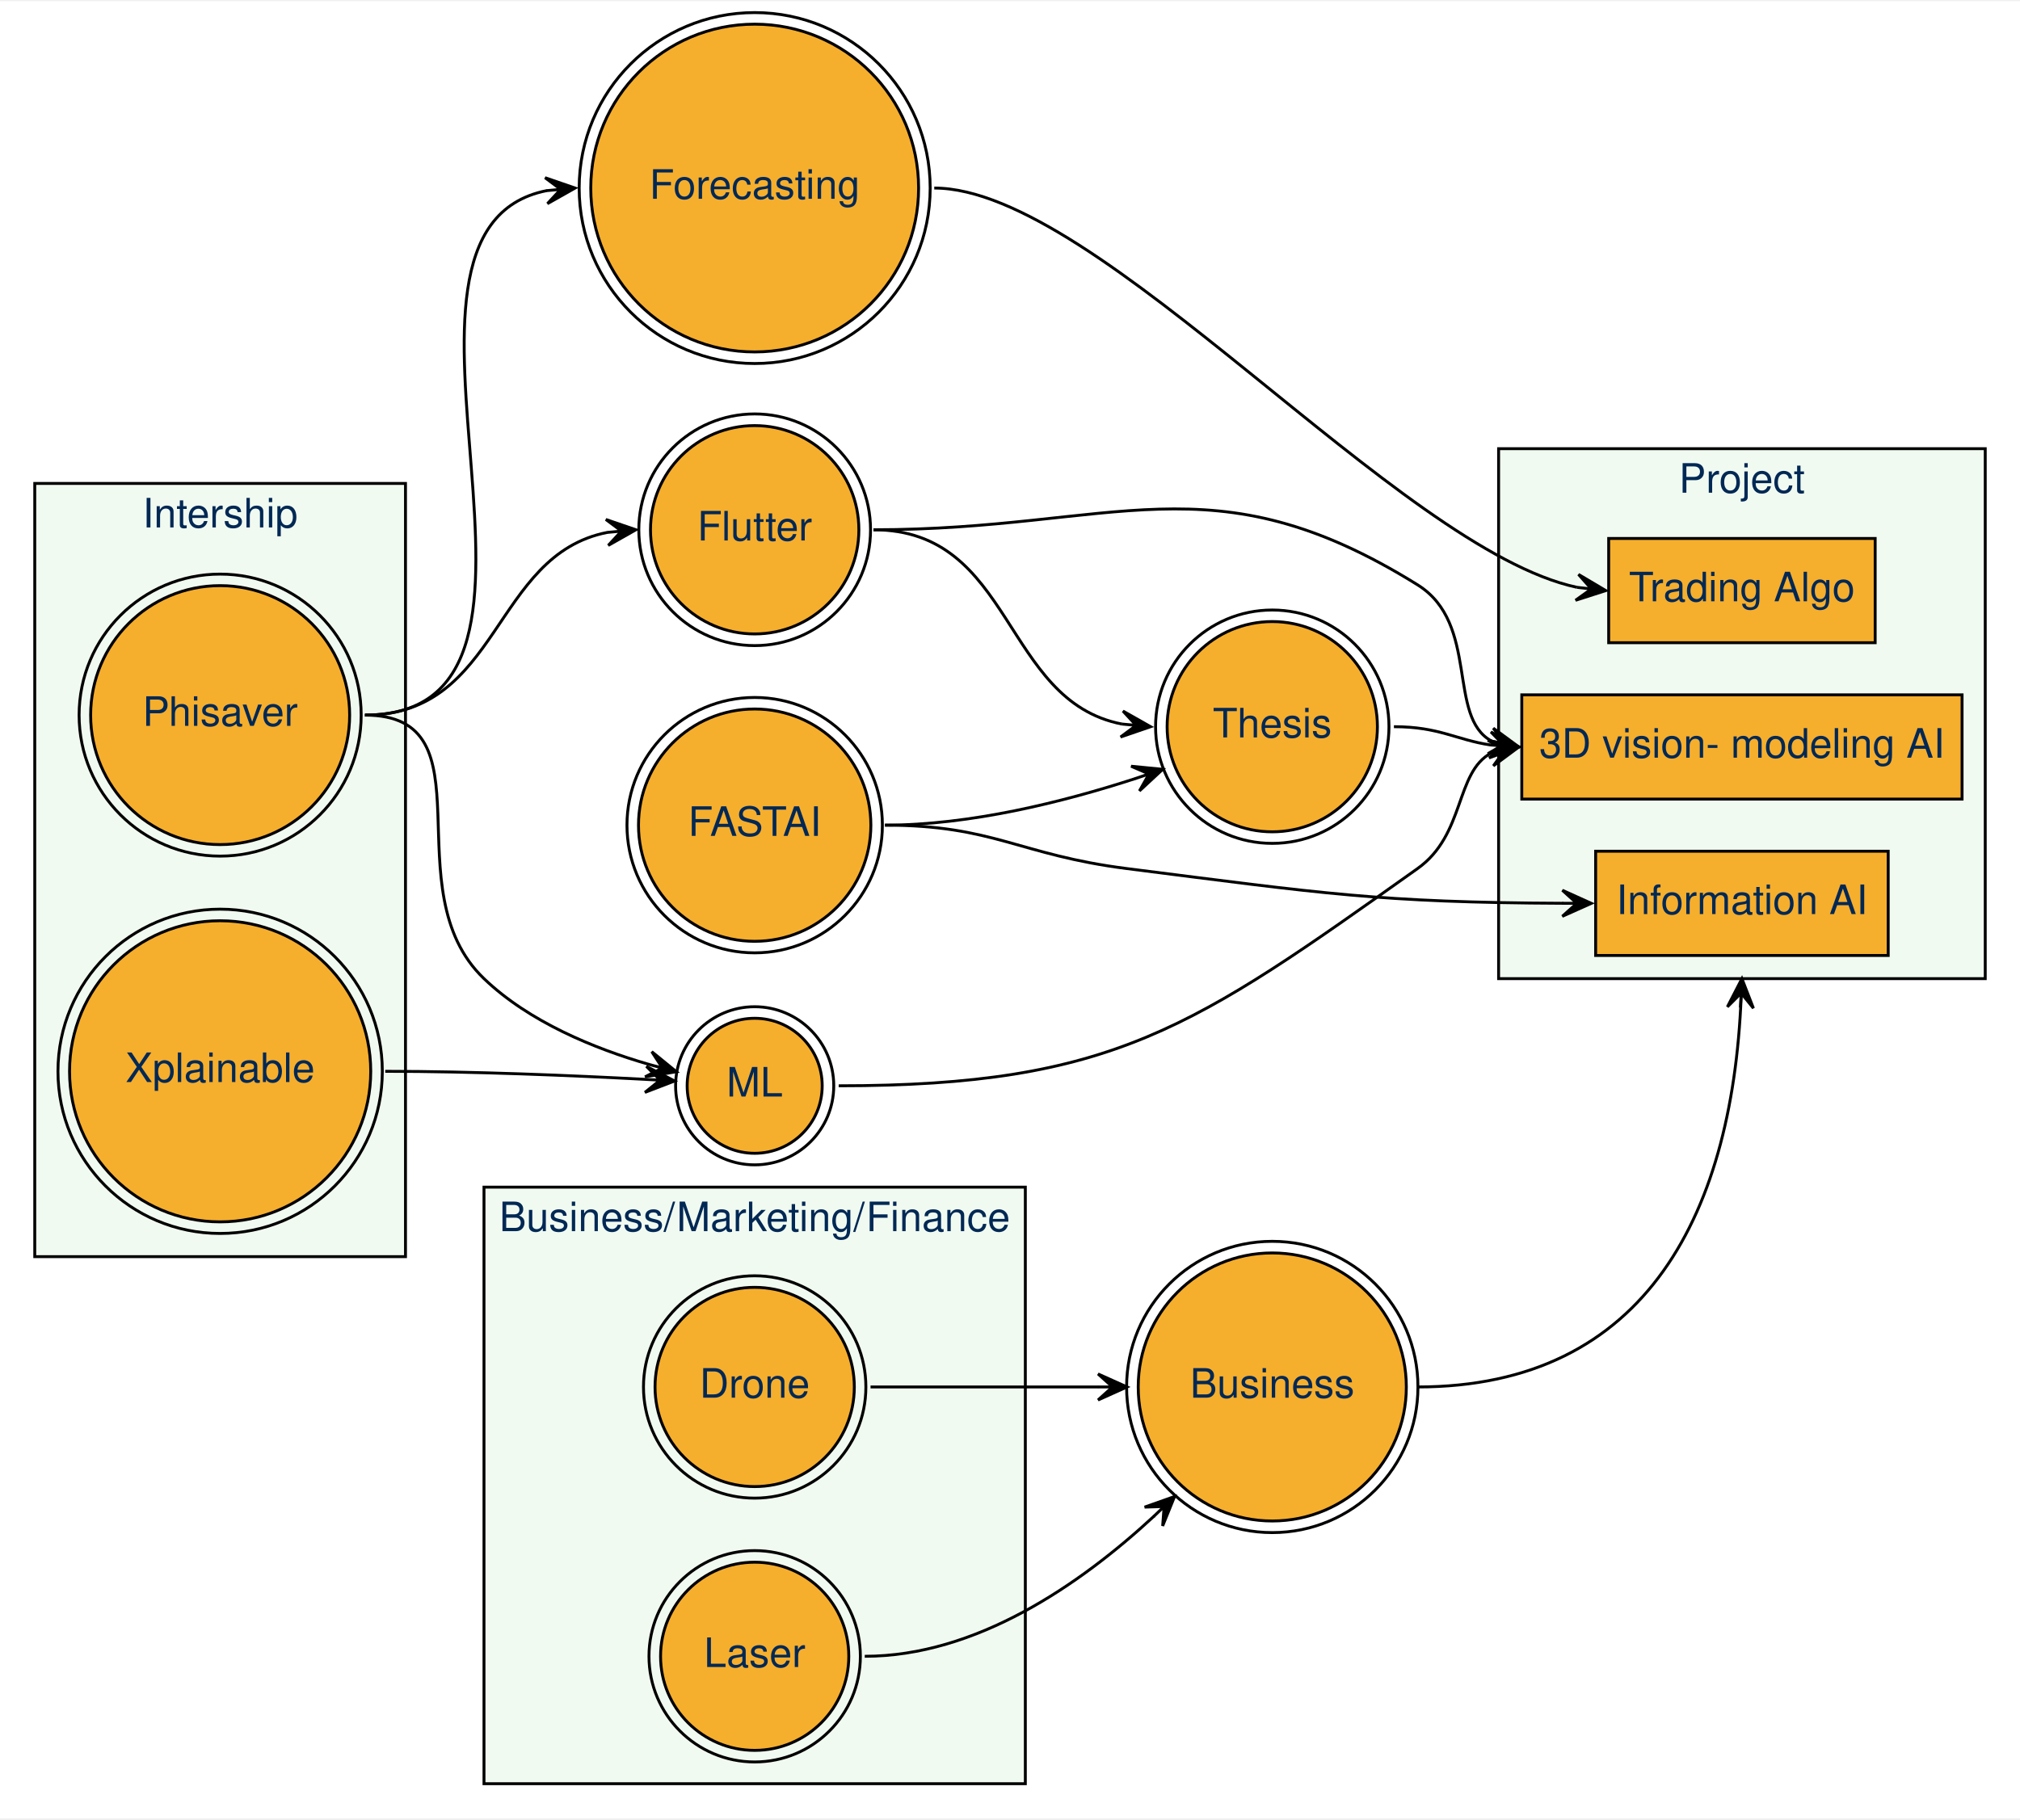
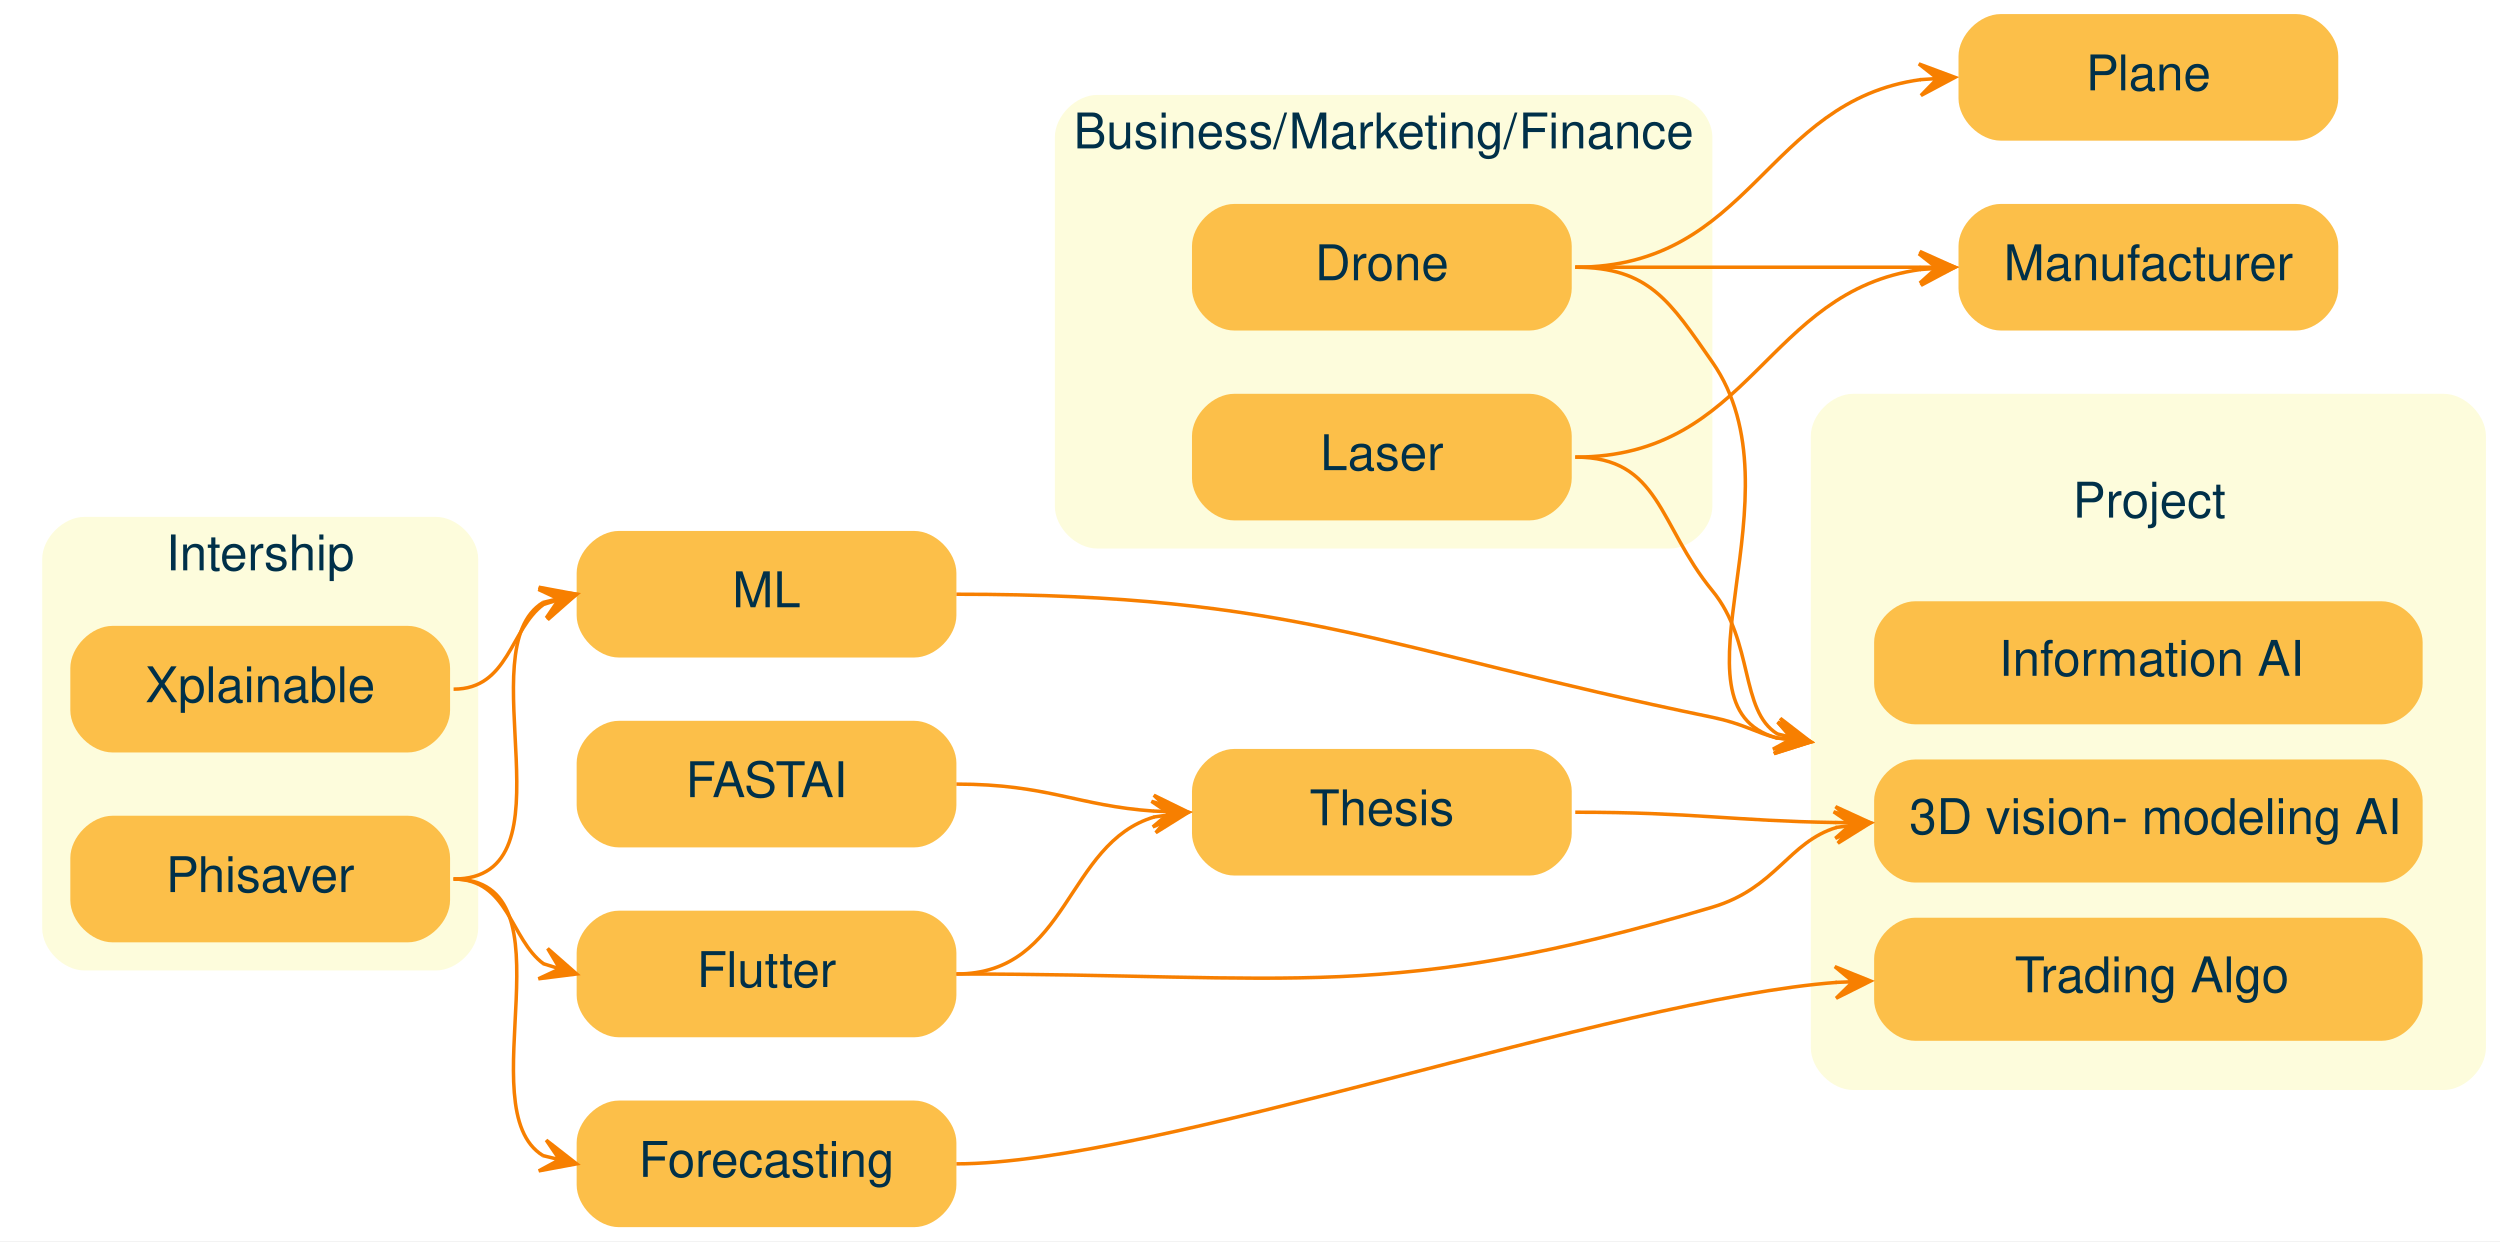
- <svg xmlns="http://www.w3.org/2000/svg" width="697pt" height="628pt" viewBox="0.00 0.00 697.37 627.54">
-   <g id="graph0" class="graph" transform="scale(1 1) rotate(0) translate(4 623.54)">
-     <polygon fill="white" stroke="none" points="-4,4 -4,-623.54 693.37,-623.54 693.37,4 -4,4" />
+ <svg xmlns="http://www.w3.org/2000/svg" width="711pt" height="353pt" viewBox="0.00 0.00 711.00 353.00">
+   <g id="graph0" class="graph" transform="scale(1 1) rotate(0) translate(4 349)">
+     <polygon fill="white" stroke="none" points="-4,4 -4,-349 707,-349 707,4 -4,4" />
    <g id="clust1" class="cluster">
-       <polygon fill="#f1faf0" stroke="black" points="513.37,-286 513.37,-469 681.37,-469 681.37,-286 513.37,-286" />
-       <text text-anchor="middle" x="597.37" y="-453.8" font-family="Helvetica,Arial,sans-serif" font-size="14.00" fill="#002855">Project</text>
+       <path fill="#fdfcdc" stroke="black" stroke-width="0" d="M308,-193C308,-193 471,-193 471,-193 477,-193 483,-199 483,-205 483,-205 483,-310 483,-310 483,-316 477,-322 471,-322 471,-322 308,-322 308,-322 302,-322 296,-316 296,-310 296,-310 296,-205 296,-205 296,-199 302,-193 308,-193" />
+       <text text-anchor="middle" x="389.5" y="-306.8" font-family="Helvetica,Arial,sans-serif" font-size="14.00" fill="#003049">Business/Marketing/Finance</text>
    </g>
    <g id="clust2" class="cluster">
-       <polygon fill="#f1faf0" stroke="black" points="163.09,-8 163.09,-214 349.98,-214 349.98,-8 163.09,-8" />
-       <text text-anchor="middle" x="256.54" y="-198.8" font-family="Helvetica,Arial,sans-serif" font-size="14.00" fill="#002855">Business/Marketing/Finance</text>
-     </g>
-     <g id="clust3" class="cluster">
-       <polygon fill="#f1faf0" stroke="black" points="8,-190 8,-457 135.99,-457 135.99,-190 8,-190" />
-       <text text-anchor="middle" x="72" y="-441.8" font-family="Helvetica,Arial,sans-serif" font-size="14.00" fill="#002855">Intership</text>
+       <path fill="#fdfcdc" stroke="black" stroke-width="0" d="M20,-73C20,-73 120,-73 120,-73 126,-73 132,-79 132,-85 132,-85 132,-190 132,-190 132,-196 126,-202 120,-202 120,-202 20,-202 20,-202 14,-202 8,-196 8,-190 8,-190 8,-85 8,-85 8,-79 14,-73 20,-73" />
+       <text text-anchor="middle" x="70" y="-186.8" font-family="Helvetica,Arial,sans-serif" font-size="14.00" fill="#003049">Intership</text>
    </g>
    <g id="node1" class="node">
-       <polygon fill="#f6ae2d" stroke="black" points="647.87,-330 546.87,-330 546.87,-294 647.87,-294 647.87,-330" />
-       <text text-anchor="middle" x="597.37" y="-308.3" font-family="Helvetica,Arial,sans-serif" font-size="14.00" fill="#002855">Information AI</text>
+       <path fill="#fcbf49" stroke="black" stroke-width="0" d="M431,-291C431,-291 347,-291 347,-291 341,-291 335,-285 335,-279 335,-279 335,-267 335,-267 335,-261 341,-255 347,-255 347,-255 431,-255 431,-255 437,-255 443,-261 443,-267 443,-267 443,-279 443,-279 443,-285 437,-291 431,-291" />
+       <text text-anchor="middle" x="389" y="-269.3" font-family="Helvetica,Arial,sans-serif" font-size="14.00" fill="#003049">Drone</text>
+     </g>
+     <g id="node5" class="node">
+       <path fill="#fdfcdc" stroke="black" stroke-width="0" d="M691,-237C691,-237 523,-237 523,-237 517,-237 511,-231 511,-225 511,-225 511,-51 511,-51 511,-45 517,-39 523,-39 523,-39 691,-39 691,-39 697,-39 703,-45 703,-51 703,-51 703,-225 703,-225 703,-231 697,-237 691,-237" />
+       <text text-anchor="start" x="585.5" y="-201.8" font-family="Helvetica,Arial,sans-serif" font-size="14.00" fill="#003049">Project</text>
+       <path fill="#fcbf49" stroke="none" d="M540.67,-143C540.67,-143 673.33,-143 673.33,-143 679.17,-143 685,-148.83 685,-154.67 685,-154.67 685,-166.33 685,-166.33 685,-172.17 679.17,-178 673.33,-178 673.33,-178 540.67,-178 540.67,-178 534.83,-178 529,-172.17 529,-166.33 529,-166.33 529,-154.67 529,-154.67 529,-148.83 534.83,-143 540.67,-143" />
+       <text text-anchor="start" x="564.5" y="-156.8" font-family="Helvetica,Arial,sans-serif" font-size="14.00" fill="#003049">Information AI</text>
+       <path fill="#fcbf49" stroke="none" d="M540.67,-98C540.67,-98 673.33,-98 673.33,-98 679.17,-98 685,-103.83 685,-109.67 685,-109.67 685,-121.33 685,-121.33 685,-127.17 679.17,-133 673.33,-133 673.33,-133 540.67,-133 540.67,-133 534.83,-133 529,-127.17 529,-121.33 529,-121.33 529,-109.67 529,-109.67 529,-103.83 534.83,-98 540.67,-98" />
+       <text text-anchor="start" x="539" y="-111.8" font-family="Helvetica,Arial,sans-serif" font-size="14.00" fill="#003049">3D vision- modeling AI</text>
+       <path fill="#fcbf49" stroke="none" d="M540.67,-53C540.67,-53 673.33,-53 673.33,-53 679.17,-53 685,-58.83 685,-64.67 685,-64.67 685,-76.33 685,-76.33 685,-82.17 679.17,-88 673.33,-88 673.33,-88 540.67,-88 540.67,-88 534.83,-88 529,-82.17 529,-76.33 529,-76.33 529,-64.67 529,-64.67 529,-58.83 534.83,-53 540.67,-53" />
+       <text text-anchor="start" x="569" y="-66.8" font-family="Helvetica,Arial,sans-serif" font-size="14.00" fill="#003049">Trading Algo</text>
+     </g>
+     <g id="edge13" class="edge">
+       <path fill="none" stroke="#f77f00" d="M444,-273C465.08,-273 470.93,-263.29 483,-246 509.17,-208.52 468.74,-148.36 501.12,-139.19" />
+       <polygon fill="#f77f00" stroke="#f77f00" points="511,-138 501.61,-143.66 506.04,-138.6 501.07,-139.19 501.07,-139.19 501.07,-139.19 506.04,-138.6 500.53,-134.73 511,-138 511,-138" />
+     </g>
+     <g id="node11" class="node">
+       <path fill="#fcbf49" stroke="black" stroke-width="0" d="M649,-291C649,-291 565,-291 565,-291 559,-291 553,-285 553,-279 553,-279 553,-267 553,-267 553,-261 559,-255 565,-255 565,-255 649,-255 649,-255 655,-255 661,-261 661,-267 661,-267 661,-279 661,-279 661,-285 655,-291 649,-291" />
+       <text text-anchor="middle" x="607" y="-269.3" font-family="Helvetica,Arial,sans-serif" font-size="14.00" fill="#003049">Manufacturer</text>
+     </g>
+     <g id="edge15" class="edge">
+       <path fill="none" stroke="#f77f00" d="M444,-273C488.53,-273 502.08,-273 542.13,-273" />
+       <polygon fill="#f77f00" stroke="#f77f00" points="552,-273 542,-277.5 547,-273 542,-273 542,-273 542,-273 547,-273 542,-268.5 552,-273 552,-273" />
+     </g>
+     <g id="node12" class="node">
+       <path fill="#fcbf49" stroke="black" stroke-width="0" d="M649,-345C649,-345 565,-345 565,-345 559,-345 553,-339 553,-333 553,-333 553,-321 553,-321 553,-315 559,-309 565,-309 565,-309 649,-309 649,-309 655,-309 661,-315 661,-321 661,-321 661,-333 661,-333 661,-339 655,-345 649,-345" />
+       <text text-anchor="middle" x="607" y="-323.3" font-family="Helvetica,Arial,sans-serif" font-size="14.00" fill="#003049">Plane</text>
+     </g>
+     <g id="edge14" class="edge">
+       <path fill="none" stroke="#f77f00" d="M444,-273C494.21,-273 498.03,-320.26 542.26,-326.36" />
+       <polygon fill="#f77f00" stroke="#f77f00" points="552,-327 541.72,-330.83 547.01,-326.67 542.02,-326.34 542.02,-326.34 542.02,-326.34 547.01,-326.67 542.32,-321.85 552,-327 552,-327" />
    </g>
    <g id="node2" class="node">
-       <polygon fill="#f6ae2d" stroke="black" points="673.37,-384 521.37,-384 521.37,-348 673.37,-348 673.37,-384" />
-       <text text-anchor="middle" x="597.37" y="-362.3" font-family="Helvetica,Arial,sans-serif" font-size="14.00" fill="#002855">3D vision- modeling AI</text>
+       <path fill="#fcbf49" stroke="black" stroke-width="0" d="M431,-237C431,-237 347,-237 347,-237 341,-237 335,-231 335,-225 335,-225 335,-213 335,-213 335,-207 341,-201 347,-201 347,-201 431,-201 431,-201 437,-201 443,-207 443,-213 443,-213 443,-225 443,-225 443,-231 437,-237 431,-237" />
+       <text text-anchor="middle" x="389" y="-215.3" font-family="Helvetica,Arial,sans-serif" font-size="14.00" fill="#003049">Laser</text>
+     </g>
+     <g id="edge11" class="edge">
+       <path fill="none" stroke="#f77f00" d="M444,-219C468.2,-219 467.64,-199.7 483,-181 494.88,-166.55 490.76,-146.87 501.49,-140.27" />
+       <polygon fill="#f77f00" stroke="#f77f00" points="511,-138 502.32,-144.7 506.14,-139.16 501.27,-140.32 501.27,-140.32 501.27,-140.32 506.14,-139.16 500.23,-135.94 511,-138 511,-138" />
+     </g>
+     <g id="edge12" class="edge">
+       <path fill="none" stroke="#f77f00" d="M444,-219C494.21,-219 498.03,-266.26 542.26,-272.36" />
+       <polygon fill="#f77f00" stroke="#f77f00" points="552,-273 541.72,-276.83 547.01,-272.67 542.02,-272.34 542.02,-272.34 542.02,-272.34 547.01,-272.67 542.32,-267.85 552,-273 552,-273" />
    </g>
    <g id="node3" class="node">
-       <polygon fill="#f6ae2d" stroke="black" points="643.37,-438 551.37,-438 551.37,-402 643.37,-402 643.37,-438" />
-       <text text-anchor="middle" x="597.37" y="-416.3" font-family="Helvetica,Arial,sans-serif" font-size="14.00" fill="#002855">Trading Algo</text>
+       <path fill="#fcbf49" stroke="black" stroke-width="0" d="M112,-117C112,-117 28,-117 28,-117 22,-117 16,-111 16,-105 16,-105 16,-93 16,-93 16,-87 22,-81 28,-81 28,-81 112,-81 112,-81 118,-81 124,-87 124,-93 124,-93 124,-105 124,-105 124,-111 118,-117 112,-117" />
+       <text text-anchor="middle" x="70" y="-95.3" font-family="Helvetica,Arial,sans-serif" font-size="14.00" fill="#003049">Phisaver</text>
+     </g>
+     <g id="node8" class="node">
+       <path fill="#fcbf49" stroke="black" stroke-width="0" d="M256,-90C256,-90 172,-90 172,-90 166,-90 160,-84 160,-78 160,-78 160,-66 160,-66 160,-60 166,-54 172,-54 172,-54 256,-54 256,-54 262,-54 268,-60 268,-66 268,-66 268,-78 268,-78 268,-84 262,-90 256,-90" />
+       <text text-anchor="middle" x="214" y="-68.3" font-family="Helvetica,Arial,sans-serif" font-size="14.00" fill="#003049">Flutter</text>
+     </g>
+     <g id="edge3" class="edge">
+       <path fill="none" stroke="#f77f00" d="M125,-99C140.66,-99 141.11,-81.85 150.59,-74.89" />
+       <polygon fill="#f77f00" stroke="#f77f00" points="160,-72 151.76,-79.24 155.22,-73.47 150.44,-74.94 150.44,-74.94 150.44,-74.94 155.22,-73.47 149.12,-70.63 160,-72 160,-72" />
+     </g>
+     <g id="node9" class="node">
+       <path fill="#fcbf49" stroke="black" stroke-width="0" d="M256,-36C256,-36 172,-36 172,-36 166,-36 160,-30 160,-24 160,-24 160,-12 160,-12 160,-6 166,0 172,0 172,0 256,0 256,0 262,0 268,-6 268,-12 268,-12 268,-24 268,-24 268,-30 262,-36 256,-36" />
+       <text text-anchor="middle" x="214" y="-14.3" font-family="Helvetica,Arial,sans-serif" font-size="14.00" fill="#003049">Forecasting</text>
+     </g>
+     <g id="edge4" class="edge">
+       <path fill="none" stroke="#f77f00" d="M125,-99C160.23,-99 128.75,-33.62 150.44,-20.34" />
+       <polygon fill="#f77f00" stroke="#f77f00" points="160,-18 151.35,-24.74 155.14,-19.19 150.29,-20.37 150.29,-20.37 150.29,-20.37 155.14,-19.19 149.22,-16 160,-18 160,-18" />
+     </g>
+     <g id="node10" class="node">
+       <path fill="#fcbf49" stroke="black" stroke-width="0" d="M256,-198C256,-198 172,-198 172,-198 166,-198 160,-192 160,-186 160,-186 160,-174 160,-174 160,-168 166,-162 172,-162 172,-162 256,-162 256,-162 262,-162 268,-168 268,-174 268,-174 268,-186 268,-186 268,-192 262,-198 256,-198" />
+       <text text-anchor="middle" x="214" y="-176.3" font-family="Helvetica,Arial,sans-serif" font-size="14.00" fill="#003049">ML</text>
+     </g>
+     <g id="edge5" class="edge">
+       <path fill="none" stroke="#f77f00" d="M125,-99C160.23,-99 128.75,-164.38 150.44,-177.66" />
+       <polygon fill="#f77f00" stroke="#f77f00" points="160,-180 149.22,-182 155.14,-178.81 150.29,-177.63 150.29,-177.63 150.29,-177.63 155.14,-178.81 151.35,-173.26 160,-180 160,-180" />
    </g>
    <g id="node4" class="node">
-       <ellipse fill="#f6ae2d" stroke="black" cx="256.54" cy="-145" rx="34.4" ry="34.4" />
-       <ellipse fill="none" stroke="black" cx="256.54" cy="-145" rx="38.39" ry="38.39" />
-       <text text-anchor="middle" x="256.54" y="-141.3" font-family="Helvetica,Arial,sans-serif" font-size="14.00" fill="#002855">Drone</text>
+       <path fill="#fcbf49" stroke="black" stroke-width="0" d="M112,-171C112,-171 28,-171 28,-171 22,-171 16,-165 16,-159 16,-159 16,-147 16,-147 16,-141 22,-135 28,-135 28,-135 112,-135 112,-135 118,-135 124,-141 124,-147 124,-147 124,-159 124,-159 124,-165 118,-171 112,-171" />
+       <text text-anchor="middle" x="70" y="-149.3" font-family="Helvetica,Arial,sans-serif" font-size="14.00" fill="#003049">Xplainable</text>
    </g>
-     <g id="node13" class="node">
-       <ellipse fill="#f6ae2d" stroke="black" cx="435.23" cy="-145" rx="46.28" ry="46.28" />
-       <ellipse fill="none" stroke="black" cx="435.23" cy="-145" rx="50.29" ry="50.29" />
-       <text text-anchor="middle" x="435.23" y="-141.3" font-family="Helvetica,Arial,sans-serif" font-size="14.00" fill="#002855">Business</text>
-     </g>
-     <g id="edge12" class="edge">
-       <path fill="none" stroke="black" d="M296.54,-145C332.35,-145 343.72,-145 375.15,-145" />
-       <polygon fill="black" stroke="black" points="385.08,-145 375.08,-149.5 380.08,-145 375.08,-145 375.08,-145 375.08,-145 380.08,-145 375.08,-140.5 385.08,-145 385.08,-145" />
-     </g>
-     <g id="node5" class="node">
-       <ellipse fill="#f6ae2d" stroke="black" cx="256.54" cy="-52" rx="32.49" ry="32.49" />
-       <ellipse fill="none" stroke="black" cx="256.54" cy="-52" rx="36.49" ry="36.49" />
-       <text text-anchor="middle" x="256.54" y="-48.3" font-family="Helvetica,Arial,sans-serif" font-size="14.00" fill="#002855">Laser</text>
-     </g>
-     <g id="edge13" class="edge">
-       <path fill="none" stroke="black" d="M294.54,-52C332.88,-52 368.73,-76.59 394.5,-100.47" />
-       <polygon fill="black" stroke="black" points="401.5,-107.17 391.16,-103.51 397.89,-103.72 394.28,-100.26 394.28,-100.26 394.28,-100.26 397.89,-103.72 397.39,-97.01 401.5,-107.17 401.5,-107.17" />
+     <g id="edge9" class="edge">
+       <path fill="none" stroke="#f77f00" d="M125,-153C140.66,-153 141.11,-170.15 150.59,-177.11" />
+       <polygon fill="#f77f00" stroke="#f77f00" points="160,-180 149.12,-181.37 155.22,-178.53 150.44,-177.06 150.44,-177.06 150.44,-177.06 155.22,-178.53 151.76,-172.76 160,-180 160,-180" />
    </g>
    <g id="node6" class="node">
-       <ellipse fill="#f6ae2d" stroke="black" cx="72" cy="-377" rx="44.71" ry="44.71" />
-       <ellipse fill="none" stroke="black" cx="72" cy="-377" rx="48.69" ry="48.69" />
-       <text text-anchor="middle" x="72" y="-373.3" font-family="Helvetica,Arial,sans-serif" font-size="14.00" fill="#002855">Phisaver</text>
+       <path fill="#fcbf49" stroke="black" stroke-width="0" d="M256,-144C256,-144 172,-144 172,-144 166,-144 160,-138 160,-132 160,-132 160,-120 160,-120 160,-114 166,-108 172,-108 172,-108 256,-108 256,-108 262,-108 268,-114 268,-120 268,-120 268,-132 268,-132 268,-138 262,-144 256,-144" />
+       <text text-anchor="middle" x="214" y="-122.3" font-family="Helvetica,Arial,sans-serif" font-size="14.00" fill="#003049">FASTAI</text>
    </g>
-     <g id="node10" class="node">
-       <ellipse fill="#f6ae2d" stroke="black" cx="256.54" cy="-441" rx="35.97" ry="35.97" />
-       <ellipse fill="none" stroke="black" cx="256.54" cy="-441" rx="40" ry="40" />
-       <text text-anchor="middle" x="256.54" y="-437.3" font-family="Helvetica,Arial,sans-serif" font-size="14.00" fill="#002855">Flutter</text>
+     <g id="node7" class="node">
+       <path fill="#fcbf49" stroke="black" stroke-width="0" d="M431,-136C431,-136 347,-136 347,-136 341,-136 335,-130 335,-124 335,-124 335,-112 335,-112 335,-106 341,-100 347,-100 347,-100 431,-100 431,-100 437,-100 443,-106 443,-112 443,-112 443,-124 443,-124 443,-130 437,-136 431,-136" />
+       <text text-anchor="middle" x="389" y="-114.3" font-family="Helvetica,Arial,sans-serif" font-size="14.00" fill="#003049">Thesis</text>
    </g>
-     <g id="edge4" class="edge">
-       <path fill="none" stroke="black" d="M122,-377C168.83,-377 165.89,-432.32 205.72,-440.1" />
-       <polygon fill="black" stroke="black" points="215.54,-441 205.16,-444.56 210.56,-440.54 205.58,-440.08 205.58,-440.08 205.58,-440.08 210.56,-440.54 205.99,-435.6 215.54,-441 215.54,-441" />
+     <g id="edge1" class="edge">
+       <path fill="none" stroke="#f77f00" d="M268,-126C293.97,-126 302.45,-119.82 324.18,-118.32" />
+       <polygon fill="#f77f00" stroke="#f77f00" points="334,-118 324.15,-122.83 329,-118.16 324.01,-118.33 324.01,-118.33 324.01,-118.33 329,-118.16 323.86,-113.83 334,-118 334,-118" />
    </g>
-     <g id="node11" class="node">
-       <ellipse fill="#f6ae2d" stroke="black" cx="256.54" cy="-559" rx="56.59" ry="56.59" />
-       <ellipse fill="none" stroke="black" cx="256.54" cy="-559" rx="60.59" ry="60.59" />
-       <text text-anchor="middle" x="256.54" y="-555.3" font-family="Helvetica,Arial,sans-serif" font-size="14.00" fill="#002855">Forecasting</text>
+     <g id="edge2" class="edge">
+       <path fill="none" stroke="#f77f00" d="M444,-118C477.85,-118 488.66,-115.54 518.19,-115.07" />
+       <polygon fill="#f77f00" stroke="#f77f00" points="528,-115 518.03,-119.58 523,-115.04 518,-115.08 518,-115.08 518,-115.08 523,-115.04 517.97,-110.58 528,-115 528,-115" />
    </g>
-     <g id="edge5" class="edge">
-       <path fill="none" stroke="black" d="M122,-377C205.5,-377 115.48,-544.38 184.75,-558.11" />
-       <polygon fill="black" stroke="black" points="194.54,-559 184.17,-562.57 189.56,-558.55 184.58,-558.09 184.58,-558.09 184.58,-558.09 189.56,-558.55 184.99,-553.61 194.54,-559 194.54,-559" />
+     <g id="edge7" class="edge">
+       <path fill="none" stroke="#f77f00" d="M268,-72C363.93,-72 391.05,-63.66 483,-91 501.16,-96.4 504.57,-109.54 518.43,-113.71" />
+       <polygon fill="#f77f00" stroke="#f77f00" points="528,-115 517.49,-118.12 523.04,-114.33 518.09,-113.66 518.09,-113.66 518.09,-113.66 523.04,-114.33 518.69,-109.2 528,-115 528,-115" />
    </g>
-     <g id="node12" class="node">
-       <ellipse fill="#f6ae2d" stroke="black" cx="256.54" cy="-249" rx="23.31" ry="23.31" />
-       <ellipse fill="none" stroke="black" cx="256.54" cy="-249" rx="27.3" ry="27.3" />
-       <text text-anchor="middle" x="256.54" y="-245.3" font-family="Helvetica,Arial,sans-serif" font-size="14.00" fill="#002855">ML</text>
+     <g id="edge8" class="edge">
+       <path fill="none" stroke="#f77f00" d="M268,-72C300.12,-72 298.94,-109.13 324.3,-116.67" />
+       <polygon fill="#f77f00" stroke="#f77f00" points="334,-118 323.48,-121.1 329.05,-117.32 324.09,-116.64 324.09,-116.64 324.09,-116.64 329.05,-117.32 324.7,-112.19 334,-118 334,-118" />
    </g>
    <g id="edge6" class="edge">
-       <path fill="none" stroke="black" d="M122,-377C166.37,-377 131.04,-316.69 163.09,-286 178.72,-271.03 201.17,-261.86 220.03,-256.39" />
-       <polygon fill="black" stroke="black" points="229.51,-253.85 221.01,-260.78 224.68,-255.14 219.85,-256.43 219.85,-256.43 219.85,-256.43 224.68,-255.14 218.69,-252.09 229.51,-253.85 229.51,-253.85" />
-     </g>
-     <g id="node7" class="node">
-       <ellipse fill="#f6ae2d" stroke="black" cx="72" cy="-254" rx="51.99" ry="51.99" />
-       <ellipse fill="none" stroke="black" cx="72" cy="-254" rx="55.99" ry="55.99" />
-       <text text-anchor="middle" x="72" y="-250.3" font-family="Helvetica,Arial,sans-serif" font-size="14.00" fill="#002855">Xplainable</text>
-     </g>
-     <g id="edge7" class="edge">
-       <path fill="none" stroke="black" d="M129,-254C159.33,-254 193.73,-252.55 219,-251.21" />
-       <polygon fill="black" stroke="black" points="228.89,-250.66 219.15,-255.71 223.89,-250.94 218.9,-251.21 218.9,-251.21 218.9,-251.21 223.89,-250.94 218.65,-246.72 228.89,-250.66 228.89,-250.66" />
-     </g>
-     <g id="node8" class="node">
-       <ellipse fill="#f6ae2d" stroke="black" cx="256.54" cy="-339" rx="40.11" ry="40.11" />
-       <ellipse fill="none" stroke="black" cx="256.54" cy="-339" rx="44.09" ry="44.09" />
-       <text text-anchor="middle" x="256.54" y="-335.3" font-family="Helvetica,Arial,sans-serif" font-size="14.00" fill="#002855">FASTAI</text>
-     </g>
-     <g id="edge2" class="edge">
-       <path fill="none" stroke="black" d="M301.54,-339C339.26,-339 347.66,-328.75 385.08,-324 452.63,-315.43 472.13,-312.3 535.67,-312.02" />
-       <polygon fill="black" stroke="black" points="545.37,-312 535.38,-316.52 540.37,-312.01 535.37,-312.02 535.37,-312.02 535.37,-312.02 540.37,-312.01 535.36,-307.52 545.37,-312 545.37,-312" />
-     </g>
-     <g id="node9" class="node">
-       <ellipse fill="#f6ae2d" stroke="black" cx="435.23" cy="-373" rx="36.3" ry="36.3" />
-       <ellipse fill="none" stroke="black" cx="435.23" cy="-373" rx="40.29" ry="40.29" />
-       <text text-anchor="middle" x="435.23" y="-369.3" font-family="Helvetica,Arial,sans-serif" font-size="14.00" fill="#002855">Thesis</text>
-     </g>
-     <g id="edge1" class="edge">
-       <path fill="none" stroke="black" d="M301.54,-339C330.95,-339 362.92,-346.94 388.11,-355.14" />
-       <polygon fill="black" stroke="black" points="397.41,-358.28 386.49,-359.35 392.67,-356.68 387.93,-355.08 387.93,-355.08 387.93,-355.08 392.67,-356.68 389.37,-350.82 397.41,-358.28 397.41,-358.28" />
-     </g>
-     <g id="edge3" class="edge">
-       <path fill="none" stroke="black" d="M477.23,-373C492.86,-373 498.69,-368.47 510.5,-366.7" />
-       <polygon fill="black" stroke="black" points="520.37,-366 510.71,-371.19 515.38,-366.35 510.4,-366.7 510.4,-366.7 510.4,-366.7 515.38,-366.35 510.08,-362.22 520.37,-366 520.37,-366" />
+       <path fill="none" stroke="#f77f00" d="M268,-18C323.93,-18 454.85,-64.85 518.4,-69.61" />
+       <polygon fill="#f77f00" stroke="#f77f00" points="528,-70 517.83,-74.09 523,-69.8 518.01,-69.6 518.01,-69.6 518.01,-69.6 523,-69.8 518.19,-65.1 528,-70 528,-70" />
    </g>
    <g id="edge10" class="edge">
-       <path fill="none" stroke="black" d="M297.54,-441C381.44,-441 414.12,-466.32 485.37,-422 506.98,-408.56 495.36,-376.32 511.03,-367.99" />
-       <polygon fill="black" stroke="black" points="520.37,-366 511.53,-372.48 515.48,-367.04 510.59,-368.08 510.59,-368.08 510.59,-368.08 515.48,-367.04 509.65,-363.68 520.37,-366 520.37,-366" />
-     </g>
-     <g id="edge11" class="edge">
-       <path fill="none" stroke="black" d="M297.54,-441C346.14,-441 341.95,-381.98 383.34,-373.91" />
-       <polygon fill="black" stroke="black" points="393.23,-373 383.68,-378.4 388.25,-373.46 383.27,-373.92 383.27,-373.92 383.27,-373.92 388.25,-373.46 382.86,-369.44 393.23,-373 393.23,-373" />
-     </g>
-     <g id="edge9" class="edge">
-       <path fill="none" stroke="black" d="M318.54,-559C375.44,-559 478.67,-434.27 540.45,-421.12" />
-       <polygon fill="black" stroke="black" points="550.37,-420 540.94,-425.59 545.4,-420.56 540.44,-421.12 540.44,-421.12 540.44,-421.12 545.4,-420.56 539.93,-416.65 550.37,-420 550.37,-420" />
-     </g>
-     <g id="edge8" class="edge">
-       <path fill="none" stroke="black" d="M285.54,-249C380.4,-249 408.03,-269.07 485.37,-324 501.93,-335.76 498.28,-357.21 510.84,-363.93" />
-       <polygon fill="black" stroke="black" points="520.37,-366 509.65,-368.28 515.49,-364.94 510.6,-363.88 510.6,-363.88 510.6,-363.88 515.49,-364.94 511.56,-359.48 520.37,-366 520.37,-366" />
-     </g>
-     <g id="edge14" class="edge">
-       <path fill="none" stroke="black" d="M485.37,-145C564.64,-145 594.99,-205.49 597.24,-283.41" />
-       <polygon fill="black" stroke="black" points="597.37,-286 592.35,-276.25 597.11,-281.01 596.85,-276.01 596.85,-276.01 596.85,-276.01 597.11,-281.01 601.34,-275.78 597.37,-286 597.37,-286" />
+       <path fill="none" stroke="#f77f00" d="M268,-180C364.81,-180 388.18,-164.54 483,-145 491.64,-143.22 495.57,-140.58 501.35,-139.1" />
+       <polygon fill="#f77f00" stroke="#f77f00" points="511,-138 501.58,-143.61 506.03,-138.57 501.06,-139.14 501.06,-139.14 501.06,-139.14 506.03,-138.57 500.55,-134.66 511,-138 511,-138" />
    </g>
  </g>
</svg>
